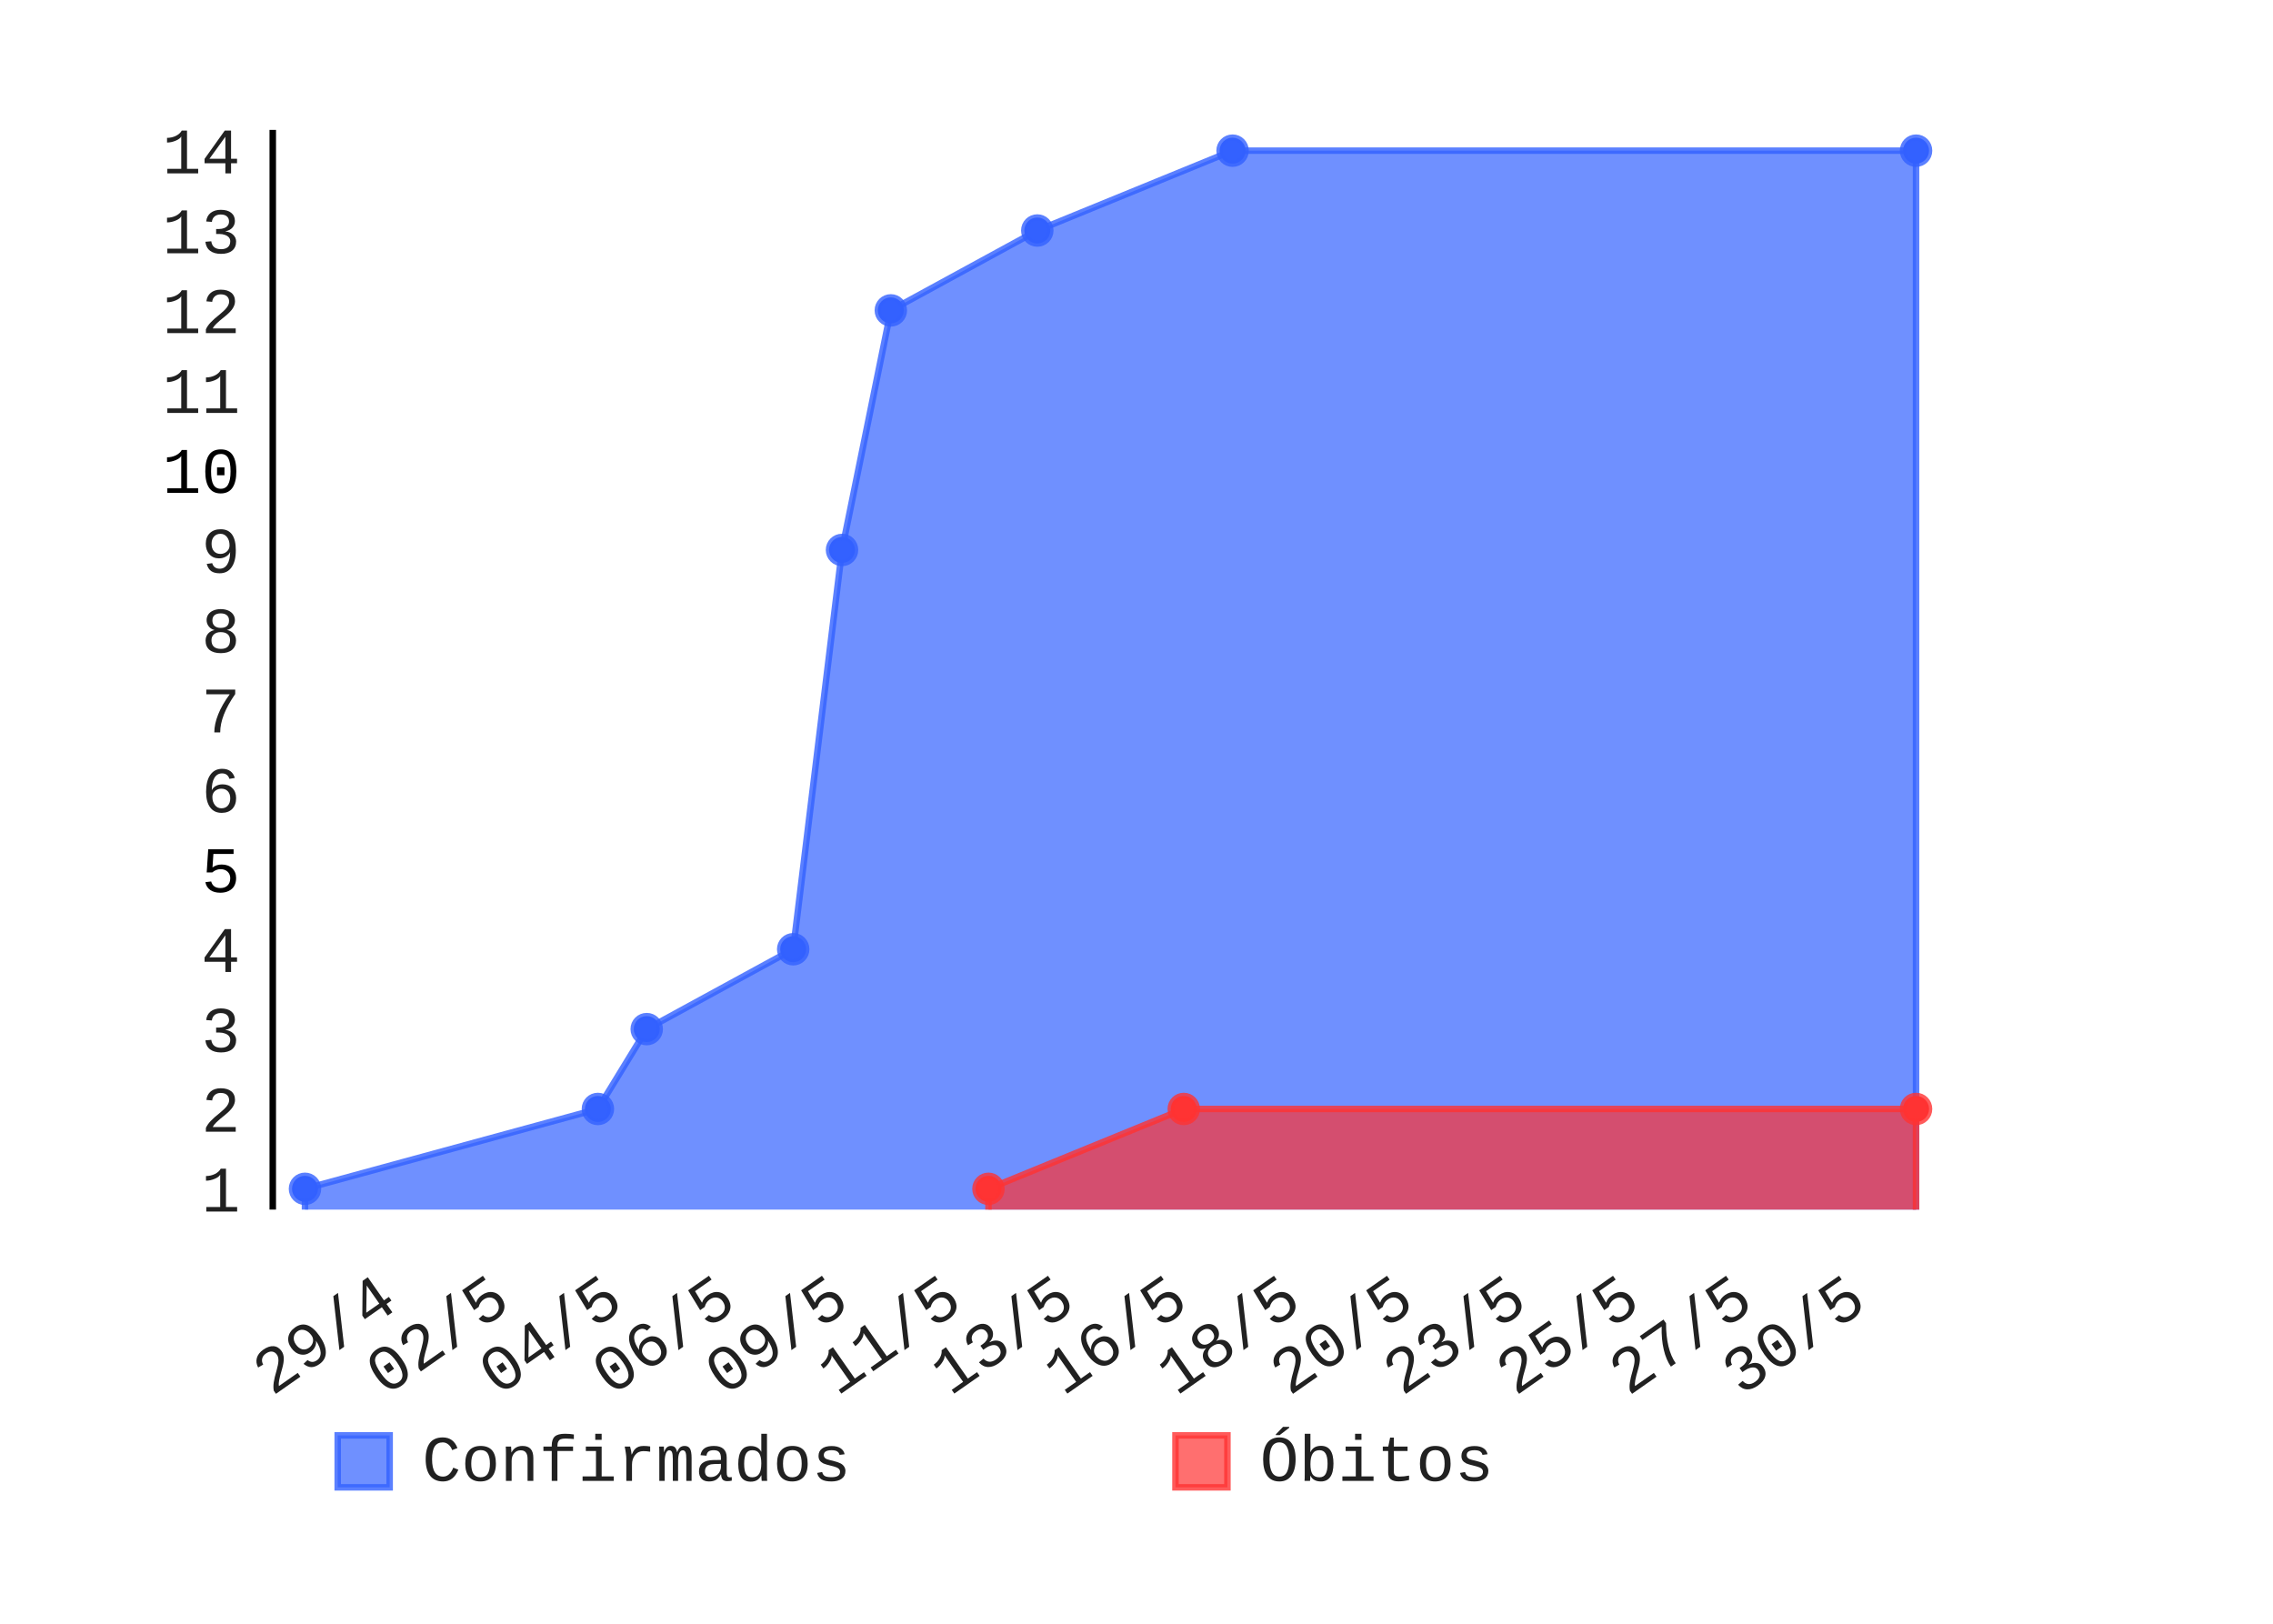
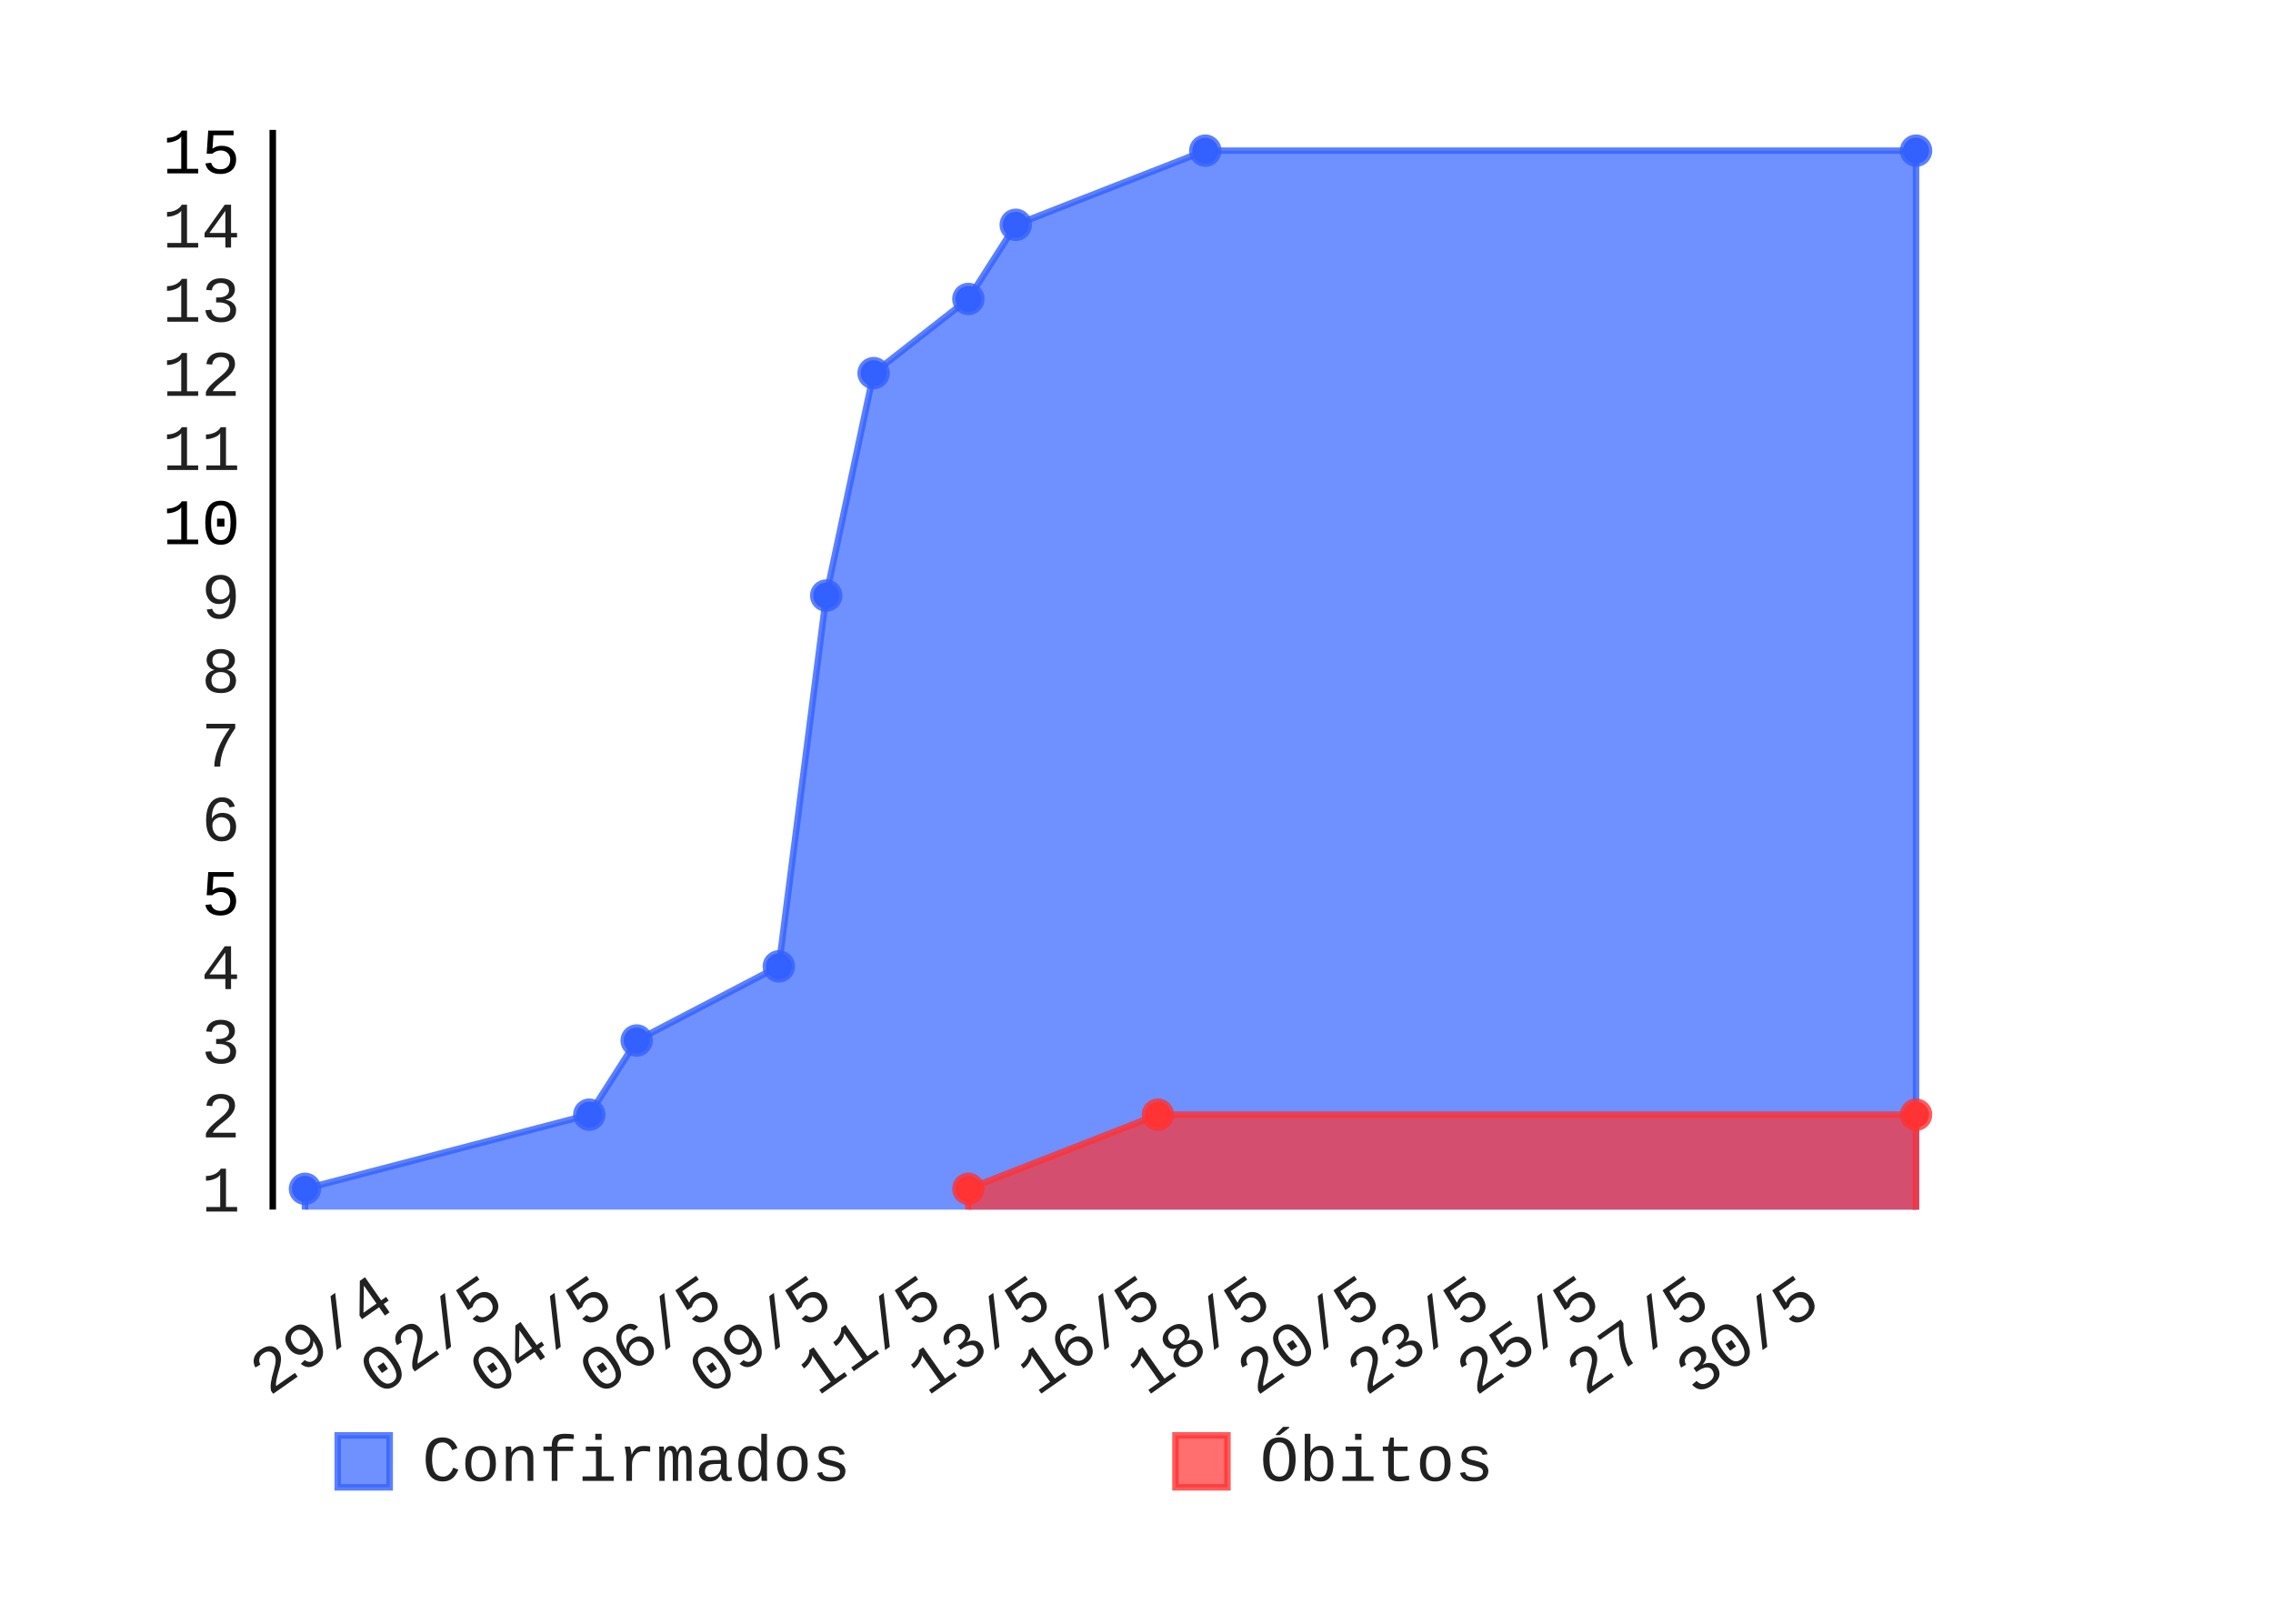
- <svg xmlns="http://www.w3.org/2000/svg" id="chart-50e815f9-346d-42d7-95a9-e98c58319776" class="pygal-chart" viewBox="0 0 350 250" width="350" height="250">
+ <svg xmlns="http://www.w3.org/2000/svg" id="chart-2f801437-e877-4f3d-8676-568f3a748836" class="pygal-chart" viewBox="0 0 350 250" width="350" height="250">
  <defs>
-     <style type="text/css">#chart-50e815f9-346d-42d7-95a9-e98c58319776{-webkit-user-select:none;-webkit-font-smoothing:antialiased;font-family:Consolas,"Liberation Mono",Menlo,Courier,monospace}#chart-50e815f9-346d-42d7-95a9-e98c58319776 .title{font-family:Consolas,"Liberation Mono",Menlo,Courier,monospace;font-size:8px}#chart-50e815f9-346d-42d7-95a9-e98c58319776 .legends .legend text{font-family:Consolas,"Liberation Mono",Menlo,Courier,monospace;font-size:10px}#chart-50e815f9-346d-42d7-95a9-e98c58319776 .axis text{font-family:Consolas,"Liberation Mono",Menlo,Courier,monospace;font-size:10px}#chart-50e815f9-346d-42d7-95a9-e98c58319776 .axis text.major{font-family:Consolas,"Liberation Mono",Menlo,Courier,monospace;font-size:10px}#chart-50e815f9-346d-42d7-95a9-e98c58319776 .text-overlay text.value{font-family:Consolas,"Liberation Mono",Menlo,Courier,monospace;font-size:16px}#chart-50e815f9-346d-42d7-95a9-e98c58319776 .text-overlay text.label{font-family:Consolas,"Liberation Mono",Menlo,Courier,monospace;font-size:10px}#chart-50e815f9-346d-42d7-95a9-e98c58319776 .tooltip{font-family:Consolas,"Liberation Mono",Menlo,Courier,monospace;font-size:12px}#chart-50e815f9-346d-42d7-95a9-e98c58319776 text.no_data{font-family:Consolas,"Liberation Mono",Menlo,Courier,monospace;font-size:64px}
- #chart-50e815f9-346d-42d7-95a9-e98c58319776{background-color:transparent}#chart-50e815f9-346d-42d7-95a9-e98c58319776 path,#chart-50e815f9-346d-42d7-95a9-e98c58319776 line,#chart-50e815f9-346d-42d7-95a9-e98c58319776 rect,#chart-50e815f9-346d-42d7-95a9-e98c58319776 circle{-webkit-transition:150ms;-moz-transition:150ms;transition:150ms}#chart-50e815f9-346d-42d7-95a9-e98c58319776 .graph &gt; .background{fill:transparent}#chart-50e815f9-346d-42d7-95a9-e98c58319776 .plot &gt; .background{fill:rgba(255,255,255,1)}#chart-50e815f9-346d-42d7-95a9-e98c58319776 .graph{fill:rgba(0,0,0,.87)}#chart-50e815f9-346d-42d7-95a9-e98c58319776 text.no_data{fill:rgba(0,0,0,1)}#chart-50e815f9-346d-42d7-95a9-e98c58319776 .title{fill:rgba(0,0,0,1)}#chart-50e815f9-346d-42d7-95a9-e98c58319776 .legends .legend text{fill:rgba(0,0,0,.87)}#chart-50e815f9-346d-42d7-95a9-e98c58319776 .legends .legend:hover text{fill:rgba(0,0,0,1)}#chart-50e815f9-346d-42d7-95a9-e98c58319776 .axis .line{stroke:rgba(0,0,0,1)}#chart-50e815f9-346d-42d7-95a9-e98c58319776 .axis .guide.line{stroke:rgba(0,0,0,.54)}#chart-50e815f9-346d-42d7-95a9-e98c58319776 .axis .major.line{stroke:rgba(0,0,0,.87)}#chart-50e815f9-346d-42d7-95a9-e98c58319776 .axis text.major{fill:rgba(0,0,0,1)}#chart-50e815f9-346d-42d7-95a9-e98c58319776 .axis.y .guides:hover .guide.line,#chart-50e815f9-346d-42d7-95a9-e98c58319776 .line-graph .axis.x .guides:hover .guide.line,#chart-50e815f9-346d-42d7-95a9-e98c58319776 .stackedline-graph .axis.x .guides:hover .guide.line,#chart-50e815f9-346d-42d7-95a9-e98c58319776 .xy-graph .axis.x .guides:hover .guide.line{stroke:rgba(0,0,0,1)}#chart-50e815f9-346d-42d7-95a9-e98c58319776 .axis .guides:hover text{fill:rgba(0,0,0,1)}#chart-50e815f9-346d-42d7-95a9-e98c58319776 .reactive{fill-opacity:.7;stroke-opacity:.8}#chart-50e815f9-346d-42d7-95a9-e98c58319776 .ci{stroke:rgba(0,0,0,.87)}#chart-50e815f9-346d-42d7-95a9-e98c58319776 .reactive.active,#chart-50e815f9-346d-42d7-95a9-e98c58319776 .active .reactive{fill-opacity:.8;stroke-opacity:.9;stroke-width:4}#chart-50e815f9-346d-42d7-95a9-e98c58319776 .ci .reactive.active{stroke-width:1.5}#chart-50e815f9-346d-42d7-95a9-e98c58319776 .series text{fill:rgba(0,0,0,1)}#chart-50e815f9-346d-42d7-95a9-e98c58319776 .tooltip rect{fill:rgba(255,255,255,1);stroke:rgba(0,0,0,1);-webkit-transition:opacity 150ms;-moz-transition:opacity 150ms;transition:opacity 150ms}#chart-50e815f9-346d-42d7-95a9-e98c58319776 .tooltip .label{fill:rgba(0,0,0,.87)}#chart-50e815f9-346d-42d7-95a9-e98c58319776 .tooltip .label{fill:rgba(0,0,0,.87)}#chart-50e815f9-346d-42d7-95a9-e98c58319776 .tooltip .legend{font-size:.8em;fill:rgba(0,0,0,.54)}#chart-50e815f9-346d-42d7-95a9-e98c58319776 .tooltip .x_label{font-size:.6em;fill:rgba(0,0,0,1)}#chart-50e815f9-346d-42d7-95a9-e98c58319776 .tooltip .xlink{font-size:.5em;text-decoration:underline}#chart-50e815f9-346d-42d7-95a9-e98c58319776 .tooltip .value{font-size:1.5em}#chart-50e815f9-346d-42d7-95a9-e98c58319776 .bound{font-size:.5em}#chart-50e815f9-346d-42d7-95a9-e98c58319776 .max-value{font-size:.75em;fill:rgba(0,0,0,.54)}#chart-50e815f9-346d-42d7-95a9-e98c58319776 .map-element{fill:rgba(255,255,255,1);stroke:rgba(0,0,0,.54) !important}#chart-50e815f9-346d-42d7-95a9-e98c58319776 .map-element .reactive{fill-opacity:inherit;stroke-opacity:inherit}#chart-50e815f9-346d-42d7-95a9-e98c58319776 .color-0,#chart-50e815f9-346d-42d7-95a9-e98c58319776 .color-0 a:visited{stroke:#3361FF;fill:#3361FF}#chart-50e815f9-346d-42d7-95a9-e98c58319776 .color-1,#chart-50e815f9-346d-42d7-95a9-e98c58319776 .color-1 a:visited{stroke:#FF3333;fill:#FF3333}#chart-50e815f9-346d-42d7-95a9-e98c58319776 .text-overlay .color-0 text{fill:black}#chart-50e815f9-346d-42d7-95a9-e98c58319776 .text-overlay .color-1 text{fill:black}
- #chart-50e815f9-346d-42d7-95a9-e98c58319776 text.no_data{text-anchor:middle}#chart-50e815f9-346d-42d7-95a9-e98c58319776 .guide.line{fill:none}#chart-50e815f9-346d-42d7-95a9-e98c58319776 .centered{text-anchor:middle}#chart-50e815f9-346d-42d7-95a9-e98c58319776 .title{text-anchor:middle}#chart-50e815f9-346d-42d7-95a9-e98c58319776 .legends .legend text{fill-opacity:1}#chart-50e815f9-346d-42d7-95a9-e98c58319776 .axis.x text{text-anchor:middle}#chart-50e815f9-346d-42d7-95a9-e98c58319776 .axis.x:not(.web) text[transform]{text-anchor:start}#chart-50e815f9-346d-42d7-95a9-e98c58319776 .axis.x:not(.web) text[transform].backwards{text-anchor:end}#chart-50e815f9-346d-42d7-95a9-e98c58319776 .axis.y text{text-anchor:end}#chart-50e815f9-346d-42d7-95a9-e98c58319776 .axis.y text[transform].backwards{text-anchor:start}#chart-50e815f9-346d-42d7-95a9-e98c58319776 .axis.y2 text{text-anchor:start}#chart-50e815f9-346d-42d7-95a9-e98c58319776 .axis.y2 text[transform].backwards{text-anchor:end}#chart-50e815f9-346d-42d7-95a9-e98c58319776 .axis .guide.line{stroke-dasharray:4,4}#chart-50e815f9-346d-42d7-95a9-e98c58319776 .axis .major.guide.line{stroke-dasharray:6,6}#chart-50e815f9-346d-42d7-95a9-e98c58319776 .horizontal .axis.y .guide.line,#chart-50e815f9-346d-42d7-95a9-e98c58319776 .horizontal .axis.y2 .guide.line,#chart-50e815f9-346d-42d7-95a9-e98c58319776 .vertical .axis.x .guide.line{opacity:0}#chart-50e815f9-346d-42d7-95a9-e98c58319776 .horizontal .axis.always_show .guide.line,#chart-50e815f9-346d-42d7-95a9-e98c58319776 .vertical .axis.always_show .guide.line{opacity:1 !important}#chart-50e815f9-346d-42d7-95a9-e98c58319776 .axis.y .guides:hover .guide.line,#chart-50e815f9-346d-42d7-95a9-e98c58319776 .axis.y2 .guides:hover .guide.line,#chart-50e815f9-346d-42d7-95a9-e98c58319776 .axis.x .guides:hover .guide.line{opacity:1}#chart-50e815f9-346d-42d7-95a9-e98c58319776 .axis .guides:hover text{opacity:1}#chart-50e815f9-346d-42d7-95a9-e98c58319776 .nofill{fill:none}#chart-50e815f9-346d-42d7-95a9-e98c58319776 .subtle-fill{fill-opacity:.2}#chart-50e815f9-346d-42d7-95a9-e98c58319776 .dot{stroke-width:1px;fill-opacity:1}#chart-50e815f9-346d-42d7-95a9-e98c58319776 .dot.active{stroke-width:5px}#chart-50e815f9-346d-42d7-95a9-e98c58319776 .dot.negative{fill:transparent}#chart-50e815f9-346d-42d7-95a9-e98c58319776 text,#chart-50e815f9-346d-42d7-95a9-e98c58319776 tspan{stroke:none !important}#chart-50e815f9-346d-42d7-95a9-e98c58319776 .series text.active{opacity:1}#chart-50e815f9-346d-42d7-95a9-e98c58319776 .tooltip rect{fill-opacity:.95;stroke-width:.5}#chart-50e815f9-346d-42d7-95a9-e98c58319776 .tooltip text{fill-opacity:1}#chart-50e815f9-346d-42d7-95a9-e98c58319776 .showable{visibility:hidden}#chart-50e815f9-346d-42d7-95a9-e98c58319776 .showable.shown{visibility:visible}#chart-50e815f9-346d-42d7-95a9-e98c58319776 .gauge-background{fill:rgba(229,229,229,1);stroke:none}#chart-50e815f9-346d-42d7-95a9-e98c58319776 .bg-lines{stroke:transparent;stroke-width:2px}</style>
+     <style type="text/css">#chart-2f801437-e877-4f3d-8676-568f3a748836{-webkit-user-select:none;-webkit-font-smoothing:antialiased;font-family:Consolas,"Liberation Mono",Menlo,Courier,monospace}#chart-2f801437-e877-4f3d-8676-568f3a748836 .title{font-family:Consolas,"Liberation Mono",Menlo,Courier,monospace;font-size:8px}#chart-2f801437-e877-4f3d-8676-568f3a748836 .legends .legend text{font-family:Consolas,"Liberation Mono",Menlo,Courier,monospace;font-size:10px}#chart-2f801437-e877-4f3d-8676-568f3a748836 .axis text{font-family:Consolas,"Liberation Mono",Menlo,Courier,monospace;font-size:10px}#chart-2f801437-e877-4f3d-8676-568f3a748836 .axis text.major{font-family:Consolas,"Liberation Mono",Menlo,Courier,monospace;font-size:10px}#chart-2f801437-e877-4f3d-8676-568f3a748836 .text-overlay text.value{font-family:Consolas,"Liberation Mono",Menlo,Courier,monospace;font-size:16px}#chart-2f801437-e877-4f3d-8676-568f3a748836 .text-overlay text.label{font-family:Consolas,"Liberation Mono",Menlo,Courier,monospace;font-size:10px}#chart-2f801437-e877-4f3d-8676-568f3a748836 .tooltip{font-family:Consolas,"Liberation Mono",Menlo,Courier,monospace;font-size:12px}#chart-2f801437-e877-4f3d-8676-568f3a748836 text.no_data{font-family:Consolas,"Liberation Mono",Menlo,Courier,monospace;font-size:64px}
+ #chart-2f801437-e877-4f3d-8676-568f3a748836{background-color:transparent}#chart-2f801437-e877-4f3d-8676-568f3a748836 path,#chart-2f801437-e877-4f3d-8676-568f3a748836 line,#chart-2f801437-e877-4f3d-8676-568f3a748836 rect,#chart-2f801437-e877-4f3d-8676-568f3a748836 circle{-webkit-transition:150ms;-moz-transition:150ms;transition:150ms}#chart-2f801437-e877-4f3d-8676-568f3a748836 .graph &gt; .background{fill:transparent}#chart-2f801437-e877-4f3d-8676-568f3a748836 .plot &gt; .background{fill:rgba(255,255,255,1)}#chart-2f801437-e877-4f3d-8676-568f3a748836 .graph{fill:rgba(0,0,0,.87)}#chart-2f801437-e877-4f3d-8676-568f3a748836 text.no_data{fill:rgba(0,0,0,1)}#chart-2f801437-e877-4f3d-8676-568f3a748836 .title{fill:rgba(0,0,0,1)}#chart-2f801437-e877-4f3d-8676-568f3a748836 .legends .legend text{fill:rgba(0,0,0,.87)}#chart-2f801437-e877-4f3d-8676-568f3a748836 .legends .legend:hover text{fill:rgba(0,0,0,1)}#chart-2f801437-e877-4f3d-8676-568f3a748836 .axis .line{stroke:rgba(0,0,0,1)}#chart-2f801437-e877-4f3d-8676-568f3a748836 .axis .guide.line{stroke:rgba(0,0,0,.54)}#chart-2f801437-e877-4f3d-8676-568f3a748836 .axis .major.line{stroke:rgba(0,0,0,.87)}#chart-2f801437-e877-4f3d-8676-568f3a748836 .axis text.major{fill:rgba(0,0,0,1)}#chart-2f801437-e877-4f3d-8676-568f3a748836 .axis.y .guides:hover .guide.line,#chart-2f801437-e877-4f3d-8676-568f3a748836 .line-graph .axis.x .guides:hover .guide.line,#chart-2f801437-e877-4f3d-8676-568f3a748836 .stackedline-graph .axis.x .guides:hover .guide.line,#chart-2f801437-e877-4f3d-8676-568f3a748836 .xy-graph .axis.x .guides:hover .guide.line{stroke:rgba(0,0,0,1)}#chart-2f801437-e877-4f3d-8676-568f3a748836 .axis .guides:hover text{fill:rgba(0,0,0,1)}#chart-2f801437-e877-4f3d-8676-568f3a748836 .reactive{fill-opacity:.7;stroke-opacity:.8}#chart-2f801437-e877-4f3d-8676-568f3a748836 .ci{stroke:rgba(0,0,0,.87)}#chart-2f801437-e877-4f3d-8676-568f3a748836 .reactive.active,#chart-2f801437-e877-4f3d-8676-568f3a748836 .active .reactive{fill-opacity:.8;stroke-opacity:.9;stroke-width:4}#chart-2f801437-e877-4f3d-8676-568f3a748836 .ci .reactive.active{stroke-width:1.5}#chart-2f801437-e877-4f3d-8676-568f3a748836 .series text{fill:rgba(0,0,0,1)}#chart-2f801437-e877-4f3d-8676-568f3a748836 .tooltip rect{fill:rgba(255,255,255,1);stroke:rgba(0,0,0,1);-webkit-transition:opacity 150ms;-moz-transition:opacity 150ms;transition:opacity 150ms}#chart-2f801437-e877-4f3d-8676-568f3a748836 .tooltip .label{fill:rgba(0,0,0,.87)}#chart-2f801437-e877-4f3d-8676-568f3a748836 .tooltip .label{fill:rgba(0,0,0,.87)}#chart-2f801437-e877-4f3d-8676-568f3a748836 .tooltip .legend{font-size:.8em;fill:rgba(0,0,0,.54)}#chart-2f801437-e877-4f3d-8676-568f3a748836 .tooltip .x_label{font-size:.6em;fill:rgba(0,0,0,1)}#chart-2f801437-e877-4f3d-8676-568f3a748836 .tooltip .xlink{font-size:.5em;text-decoration:underline}#chart-2f801437-e877-4f3d-8676-568f3a748836 .tooltip .value{font-size:1.5em}#chart-2f801437-e877-4f3d-8676-568f3a748836 .bound{font-size:.5em}#chart-2f801437-e877-4f3d-8676-568f3a748836 .max-value{font-size:.75em;fill:rgba(0,0,0,.54)}#chart-2f801437-e877-4f3d-8676-568f3a748836 .map-element{fill:rgba(255,255,255,1);stroke:rgba(0,0,0,.54) !important}#chart-2f801437-e877-4f3d-8676-568f3a748836 .map-element .reactive{fill-opacity:inherit;stroke-opacity:inherit}#chart-2f801437-e877-4f3d-8676-568f3a748836 .color-0,#chart-2f801437-e877-4f3d-8676-568f3a748836 .color-0 a:visited{stroke:#3361FF;fill:#3361FF}#chart-2f801437-e877-4f3d-8676-568f3a748836 .color-1,#chart-2f801437-e877-4f3d-8676-568f3a748836 .color-1 a:visited{stroke:#FF3333;fill:#FF3333}#chart-2f801437-e877-4f3d-8676-568f3a748836 .text-overlay .color-0 text{fill:black}#chart-2f801437-e877-4f3d-8676-568f3a748836 .text-overlay .color-1 text{fill:black}
+ #chart-2f801437-e877-4f3d-8676-568f3a748836 text.no_data{text-anchor:middle}#chart-2f801437-e877-4f3d-8676-568f3a748836 .guide.line{fill:none}#chart-2f801437-e877-4f3d-8676-568f3a748836 .centered{text-anchor:middle}#chart-2f801437-e877-4f3d-8676-568f3a748836 .title{text-anchor:middle}#chart-2f801437-e877-4f3d-8676-568f3a748836 .legends .legend text{fill-opacity:1}#chart-2f801437-e877-4f3d-8676-568f3a748836 .axis.x text{text-anchor:middle}#chart-2f801437-e877-4f3d-8676-568f3a748836 .axis.x:not(.web) text[transform]{text-anchor:start}#chart-2f801437-e877-4f3d-8676-568f3a748836 .axis.x:not(.web) text[transform].backwards{text-anchor:end}#chart-2f801437-e877-4f3d-8676-568f3a748836 .axis.y text{text-anchor:end}#chart-2f801437-e877-4f3d-8676-568f3a748836 .axis.y text[transform].backwards{text-anchor:start}#chart-2f801437-e877-4f3d-8676-568f3a748836 .axis.y2 text{text-anchor:start}#chart-2f801437-e877-4f3d-8676-568f3a748836 .axis.y2 text[transform].backwards{text-anchor:end}#chart-2f801437-e877-4f3d-8676-568f3a748836 .axis .guide.line{stroke-dasharray:4,4}#chart-2f801437-e877-4f3d-8676-568f3a748836 .axis .major.guide.line{stroke-dasharray:6,6}#chart-2f801437-e877-4f3d-8676-568f3a748836 .horizontal .axis.y .guide.line,#chart-2f801437-e877-4f3d-8676-568f3a748836 .horizontal .axis.y2 .guide.line,#chart-2f801437-e877-4f3d-8676-568f3a748836 .vertical .axis.x .guide.line{opacity:0}#chart-2f801437-e877-4f3d-8676-568f3a748836 .horizontal .axis.always_show .guide.line,#chart-2f801437-e877-4f3d-8676-568f3a748836 .vertical .axis.always_show .guide.line{opacity:1 !important}#chart-2f801437-e877-4f3d-8676-568f3a748836 .axis.y .guides:hover .guide.line,#chart-2f801437-e877-4f3d-8676-568f3a748836 .axis.y2 .guides:hover .guide.line,#chart-2f801437-e877-4f3d-8676-568f3a748836 .axis.x .guides:hover .guide.line{opacity:1}#chart-2f801437-e877-4f3d-8676-568f3a748836 .axis .guides:hover text{opacity:1}#chart-2f801437-e877-4f3d-8676-568f3a748836 .nofill{fill:none}#chart-2f801437-e877-4f3d-8676-568f3a748836 .subtle-fill{fill-opacity:.2}#chart-2f801437-e877-4f3d-8676-568f3a748836 .dot{stroke-width:1px;fill-opacity:1}#chart-2f801437-e877-4f3d-8676-568f3a748836 .dot.active{stroke-width:5px}#chart-2f801437-e877-4f3d-8676-568f3a748836 .dot.negative{fill:transparent}#chart-2f801437-e877-4f3d-8676-568f3a748836 text,#chart-2f801437-e877-4f3d-8676-568f3a748836 tspan{stroke:none !important}#chart-2f801437-e877-4f3d-8676-568f3a748836 .series text.active{opacity:1}#chart-2f801437-e877-4f3d-8676-568f3a748836 .tooltip rect{fill-opacity:.95;stroke-width:.5}#chart-2f801437-e877-4f3d-8676-568f3a748836 .tooltip text{fill-opacity:1}#chart-2f801437-e877-4f3d-8676-568f3a748836 .showable{visibility:hidden}#chart-2f801437-e877-4f3d-8676-568f3a748836 .showable.shown{visibility:visible}#chart-2f801437-e877-4f3d-8676-568f3a748836 .gauge-background{fill:rgba(229,229,229,1);stroke:none}#chart-2f801437-e877-4f3d-8676-568f3a748836 .bg-lines{stroke:transparent;stroke-width:2px}</style>
  </defs>
  <g class="graph datetimeline-graph vertical">
    <rect x="0" y="0" width="350" height="250" class="background" />
    <g transform="translate(42, 20)" class="plot">
      <rect x="0" y="0" width="258.0" height="166.234" class="background" />
      <g class="axis y">
        <g class="guides">
          <text x="-5" y="166.537" class="">1</text>
        </g>
        <g class="guides">
-           <text x="-5" y="154.242" class="">2</text>
+           <text x="-5" y="155.12" class="">2</text>
        </g>
        <g class="guides">
-           <text x="-5" y="141.947" class="">3</text>
+           <text x="-5" y="143.703" class="">3</text>
        </g>
        <g class="guides">
-           <text x="-5" y="129.651" class="">4</text>
+           <text x="-5" y="132.286" class="">4</text>
        </g>
        <g class="guides">
-           <text x="-5" y="117.356" class="major">5</text>
+           <text x="-5" y="120.869" class="major">5</text>
        </g>
        <g class="guides">
-           <text x="-5" y="105.06" class="">6</text>
+           <text x="-5" y="109.451" class="">6</text>
        </g>
        <g class="guides">
-           <text x="-5" y="92.765" class="">7</text>
+           <text x="-5" y="98.034" class="">7</text>
        </g>
        <g class="guides">
-           <text x="-5" y="80.469" class="">8</text>
+           <text x="-5" y="86.617" class="">8</text>
        </g>
        <g class="guides">
-           <text x="-5" y="68.174" class="">9</text>
+           <text x="-5" y="75.2" class="">9</text>
        </g>
        <g class="guides">
-           <text x="-5" y="55.879" class="major">10</text>
+           <text x="-5" y="63.783" class="major">10</text>
        </g>
        <g class="guides">
-           <text x="-5" y="43.583" class="">11</text>
+           <text x="-5" y="52.366" class="">11</text>
        </g>
        <g class="guides">
-           <text x="-5" y="31.288" class="">12</text>
+           <text x="-5" y="40.948" class="">12</text>
        </g>
        <g class="guides">
-           <text x="-5" y="18.992" class="">13</text>
+           <text x="-5" y="29.531" class="">13</text>
        </g>
        <g class="guides">
-           <text x="-5" y="6.697" class="">14</text>
+           <text x="-5" y="18.114" class="">14</text>
+         </g>
+         <g class="guides">
+           <text x="-5" y="6.697" class="major">15</text>
        </g>
      </g>
      <g class="axis x">
        <path d="M0 0 v166.234" class="line" />
        <g class="guides">
-           <path d="M19.579 0 v166.234" class="guide line" />
-           <text x="19.579" y="181.234" class="backwards" transform="rotate(325 19.57887 181.2342)">29/4</text>
+           <path d="M19.149 0 v166.234" class="guide line" />
+           <text x="19.149" y="181.234" class="backwards" transform="rotate(325 19.14894 181.2342)">29/4</text>
        </g>
        <g class="guides">
-           <path d="M36.98 0 v166.234" class="guide line" />
-           <text x="36.98" y="181.234" class="backwards" transform="rotate(325 36.98045 181.2342)">02/5</text>
+           <path d="M36.039 0 v166.234" class="guide line" />
+           <text x="36.039" y="181.234" class="backwards" transform="rotate(325 36.03871 181.2342)">02/5</text>
        </g>
        <g class="guides">
-           <path d="M54.382 0 v166.234" class="guide line" />
-           <text x="54.382" y="181.234" class="backwards" transform="rotate(325 54.38202 181.2342)">04/5</text>
+           <path d="M52.928 0 v166.234" class="guide line" />
+           <text x="52.928" y="181.234" class="backwards" transform="rotate(325 52.92848 181.2342)">04/5</text>
        </g>
        <g class="guides">
-           <path d="M71.784 0 v166.234" class="guide line" />
-           <text x="71.784" y="181.234" class="backwards" transform="rotate(325 71.7836 181.2342)">06/5</text>
+           <path d="M69.818 0 v166.234" class="guide line" />
+           <text x="69.818" y="181.234" class="backwards" transform="rotate(325 69.81825 181.2342)">06/5</text>
        </g>
        <g class="guides">
-           <path d="M89.185 0 v166.234" class="guide line" />
-           <text x="89.185" y="181.234" class="backwards" transform="rotate(325 89.18519 181.2342)">09/5</text>
+           <path d="M86.708 0 v166.234" class="guide line" />
+           <text x="86.708" y="181.234" class="backwards" transform="rotate(325 86.70802 181.2342)">09/5</text>
        </g>
        <g class="guides">
-           <path d="M106.587 0 v166.234" class="guide line" />
-           <text x="106.587" y="181.234" class="backwards" transform="rotate(325 106.5868 181.2342)">11/5</text>
+           <path d="M103.598 0 v166.234" class="guide line" />
+           <text x="103.598" y="181.234" class="backwards" transform="rotate(325 103.5978 181.2342)">11/5</text>
        </g>
        <g class="guides">
-           <path d="M123.988 0 v166.234" class="guide line" />
-           <text x="123.988" y="181.234" class="backwards" transform="rotate(325 123.9883 181.2342)">13/5</text>
+           <path d="M120.488 0 v166.234" class="guide line" />
+           <text x="120.488" y="181.234" class="backwards" transform="rotate(325 120.4876 181.2342)">13/5</text>
        </g>
        <g class="guides">
-           <path d="M141.39 0 v166.234" class="guide line" />
-           <text x="141.39" y="181.234" class="backwards" transform="rotate(325 141.3899 181.2342)">16/5</text>
+           <path d="M137.377 0 v166.234" class="guide line" />
+           <text x="137.377" y="181.234" class="backwards" transform="rotate(325 137.3773 181.2342)">16/5</text>
        </g>
        <g class="guides">
-           <path d="M158.792 0 v166.234" class="guide line" />
-           <text x="158.792" y="181.234" class="backwards" transform="rotate(325 158.7915 181.2342)">18/5</text>
+           <path d="M154.267 0 v166.234" class="guide line" />
+           <text x="154.267" y="181.234" class="backwards" transform="rotate(325 154.2671 181.2342)">18/5</text>
        </g>
        <g class="guides">
-           <path d="M176.193 0 v166.234" class="guide line" />
-           <text x="176.193" y="181.234" class="backwards" transform="rotate(325 176.1931 181.2342)">20/5</text>
+           <path d="M171.157 0 v166.234" class="guide line" />
+           <text x="171.157" y="181.234" class="backwards" transform="rotate(325 171.1569 181.2342)">20/5</text>
        </g>
        <g class="guides">
-           <path d="M193.595 0 v166.234" class="guide line" />
-           <text x="193.595" y="181.234" class="backwards" transform="rotate(325 193.5947 181.2342)">23/5</text>
+           <path d="M188.047 0 v166.234" class="guide line" />
+           <text x="188.047" y="181.234" class="backwards" transform="rotate(325 188.0466 181.2342)">23/5</text>
        </g>
        <g class="guides">
-           <path d="M210.996 0 v166.234" class="guide line" />
-           <text x="210.996" y="181.234" class="backwards" transform="rotate(325 210.9962 181.2342)">25/5</text>
+           <path d="M204.936 0 v166.234" class="guide line" />
+           <text x="204.936" y="181.234" class="backwards" transform="rotate(325 204.9364 181.2342)">25/5</text>
        </g>
        <g class="guides">
-           <path d="M228.398 0 v166.234" class="guide line" />
-           <text x="228.398" y="181.234" class="backwards" transform="rotate(325 228.3978 181.2342)">27/5</text>
+           <path d="M221.826 0 v166.234" class="guide line" />
+           <text x="221.826" y="181.234" class="backwards" transform="rotate(325 221.8262 181.2342)">27/5</text>
        </g>
        <g class="guides">
-           <path d="M245.799 0 v166.234" class="guide line" />
-           <text x="245.799" y="181.234" class="backwards" transform="rotate(325 245.7994 181.2342)">30/5</text>
+           <path d="M238.716 0 v166.234" class="guide line" />
+           <text x="238.716" y="181.234" class="backwards" transform="rotate(325 238.7159 181.2342)">30/5</text>
        </g>
      </g>
      <g class="series serie-0 color-0">
-         <path d="M4.962 166.234 L4.962 163.037 50.066 150.742 57.584 138.447 80.136 126.151 87.654 64.674 95.171 27.788 117.724 15.492 147.794 3.197 253.038 3.197 253.038 166.234" class="line reactive" />
+         <path d="M4.962 166.234 L4.962 163.037 48.74 151.62 56.036 140.203 77.925 128.786 85.222 71.7 92.518 37.448 107.111 26.031 114.407 14.614 143.593 3.197 253.038 3.197 253.038 166.234" class="line reactive" />
      </g>
      <g class="series serie-1 color-1">
-         <path d="M110.206 166.234 L110.206 163.037 140.276 150.742 253.038 150.742 253.038 166.234" class="line reactive" />
+         <path d="M107.111 166.234 L107.111 163.037 136.296 151.62 253.038 151.62 253.038 166.234" class="line reactive" />
      </g>
    </g>
    <g class="titles" />
    <g transform="translate(42, 20)" class="plot overlay">
      <g class="series serie-0 color-0">
        <g class="dots">
          <circle cx="4.962" cy="163.037" r="2" class="dot reactive tooltip-trigger" />
        </g>
        <g class="dots">
-           <circle cx="50.066" cy="150.742" r="2" class="dot reactive tooltip-trigger" />
+           <circle cx="48.74" cy="151.62" r="2" class="dot reactive tooltip-trigger" />
        </g>
        <g class="dots">
-           <circle cx="57.584" cy="138.447" r="2" class="dot reactive tooltip-trigger" />
+           <circle cx="56.036" cy="140.203" r="2" class="dot reactive tooltip-trigger" />
        </g>
        <g class="dots">
-           <circle cx="80.136" cy="126.151" r="2" class="dot reactive tooltip-trigger" />
+           <circle cx="77.925" cy="128.786" r="2" class="dot reactive tooltip-trigger" />
        </g>
        <g class="dots">
-           <circle cx="87.654" cy="64.674" r="2" class="dot reactive tooltip-trigger" />
+           <circle cx="85.222" cy="71.7" r="2" class="dot reactive tooltip-trigger" />
        </g>
        <g class="dots">
-           <circle cx="95.171" cy="27.788" r="2" class="dot reactive tooltip-trigger" />
+           <circle cx="92.518" cy="37.448" r="2" class="dot reactive tooltip-trigger" />
        </g>
        <g class="dots">
-           <circle cx="117.724" cy="15.492" r="2" class="dot reactive tooltip-trigger" />
+           <circle cx="107.111" cy="26.031" r="2" class="dot reactive tooltip-trigger" />
        </g>
        <g class="dots">
-           <circle cx="147.794" cy="3.197" r="2" class="dot reactive tooltip-trigger" />
+           <circle cx="114.407" cy="14.614" r="2" class="dot reactive tooltip-trigger" />
+         </g>
+         <g class="dots">
+           <circle cx="143.593" cy="3.197" r="2" class="dot reactive tooltip-trigger" />
        </g>
        <g class="dots">
          <circle cx="253.038" cy="3.197" r="2" class="dot reactive tooltip-trigger" />
        </g>
      </g>
      <g class="series serie-1 color-1">
        <g class="dots">
-           <circle cx="110.206" cy="163.037" r="2" class="dot reactive tooltip-trigger" />
+           <circle cx="107.111" cy="163.037" r="2" class="dot reactive tooltip-trigger" />
        </g>
        <g class="dots">
-           <circle cx="140.276" cy="150.742" r="2" class="dot reactive tooltip-trigger" />
+           <circle cx="136.296" cy="151.62" r="2" class="dot reactive tooltip-trigger" />
        </g>
        <g class="dots">
-           <circle cx="253.038" cy="150.742" r="2" class="dot reactive tooltip-trigger" />
+           <circle cx="253.038" cy="151.62" r="2" class="dot reactive tooltip-trigger" />
        </g>
      </g>
    </g>
    <g transform="translate(42, 20)" class="plot text-overlay">
      <g class="series serie-0 color-0" />
      <g class="series serie-1 color-1" />
    </g>
    <g transform="translate(42, 20)" class="plot tooltip-overlay">
      <g transform="translate(0 0)" style="opacity: 0" class="tooltip">
        <rect rx="10" ry="10" width="0" height="0" class="tooltip-box" />
        <g class="text" />
      </g>
    </g>
    <g transform="translate(52, 220)" class="legends">
      <g id="activate-serie-0" class="legend reactive activate-serie">
        <rect x="0.0" y="1.0" width="8" height="8" class="color-0 reactive" />
        <text x="13.0" y="8.0">Confirmados</text>
      </g>
      <g id="activate-serie-1" class="legend reactive activate-serie">
        <rect x="129.0" y="1.0" width="8" height="8" class="color-1 reactive" />
        <text x="142.0" y="8.0">Óbitos</text>
      </g>
    </g>
  </g>
</svg>
